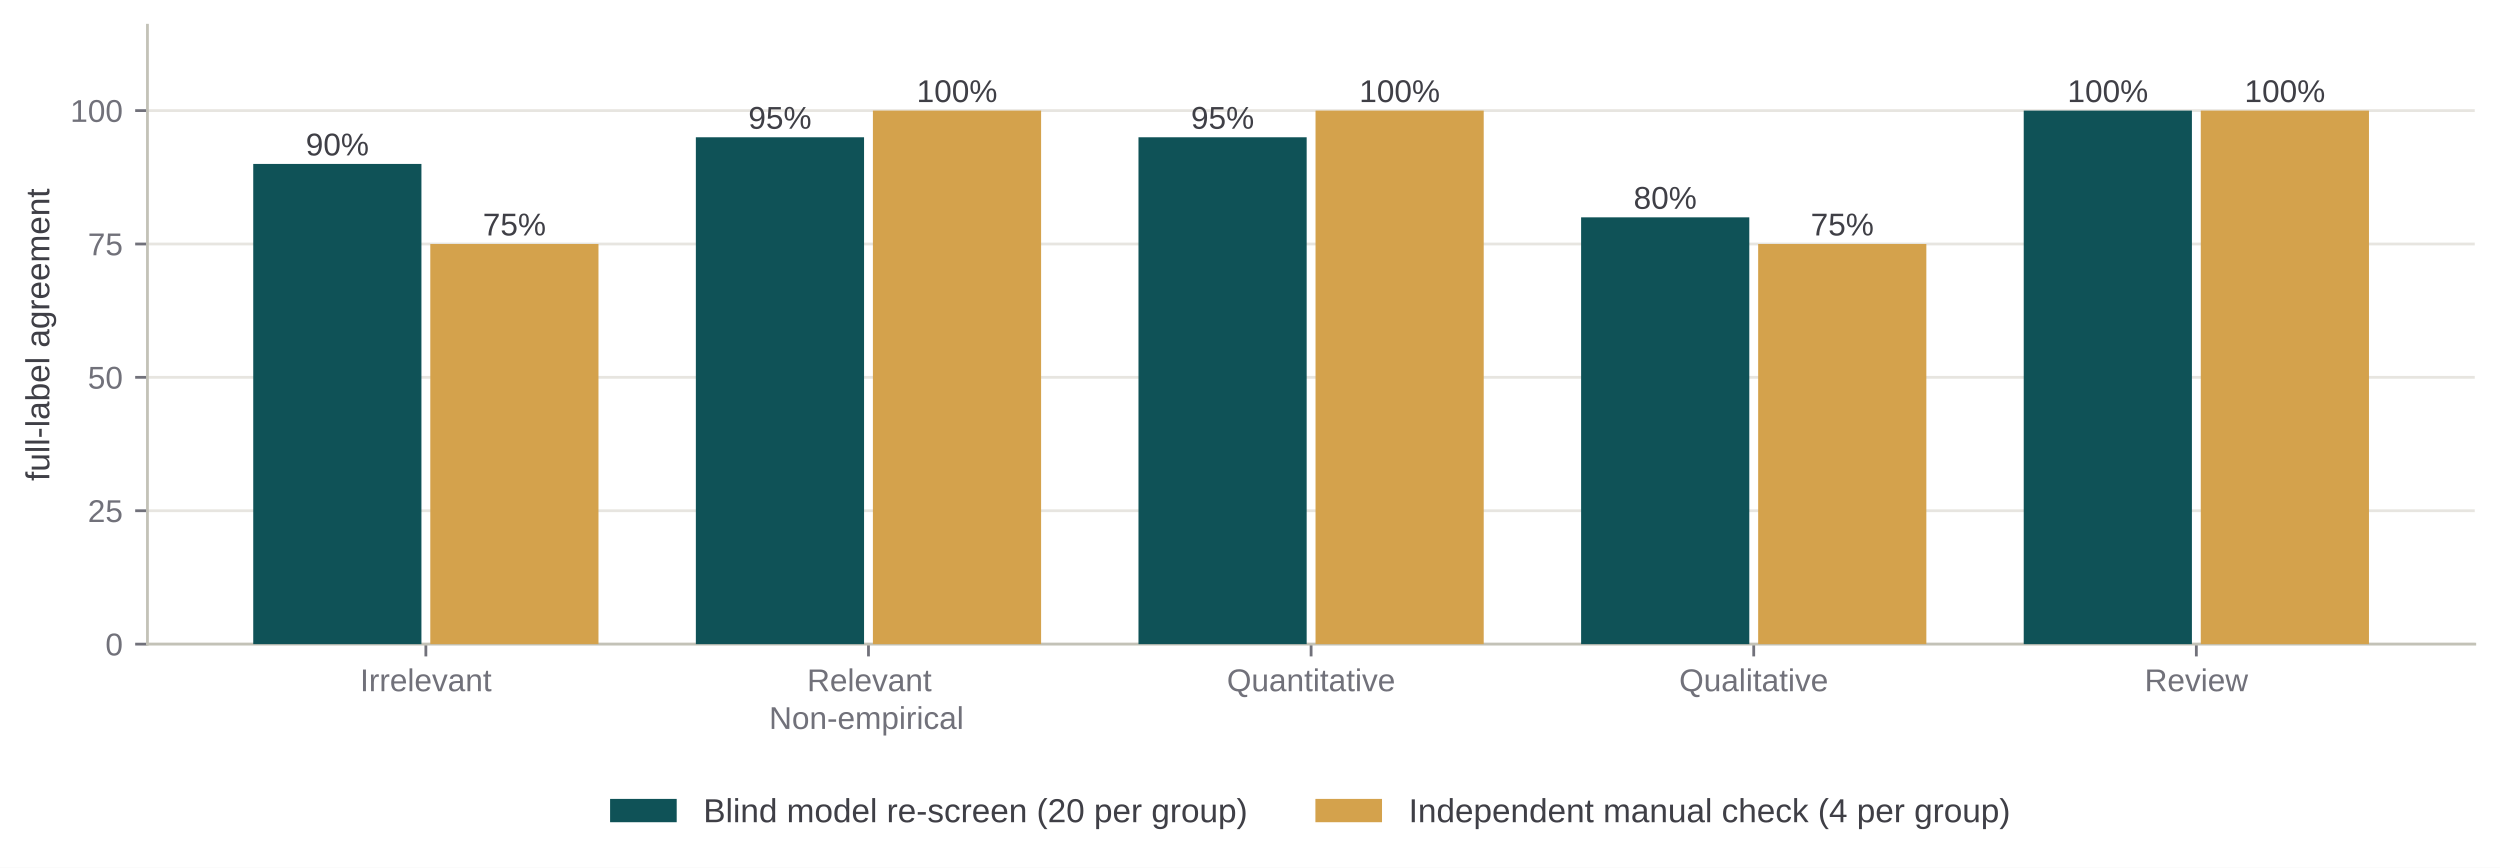
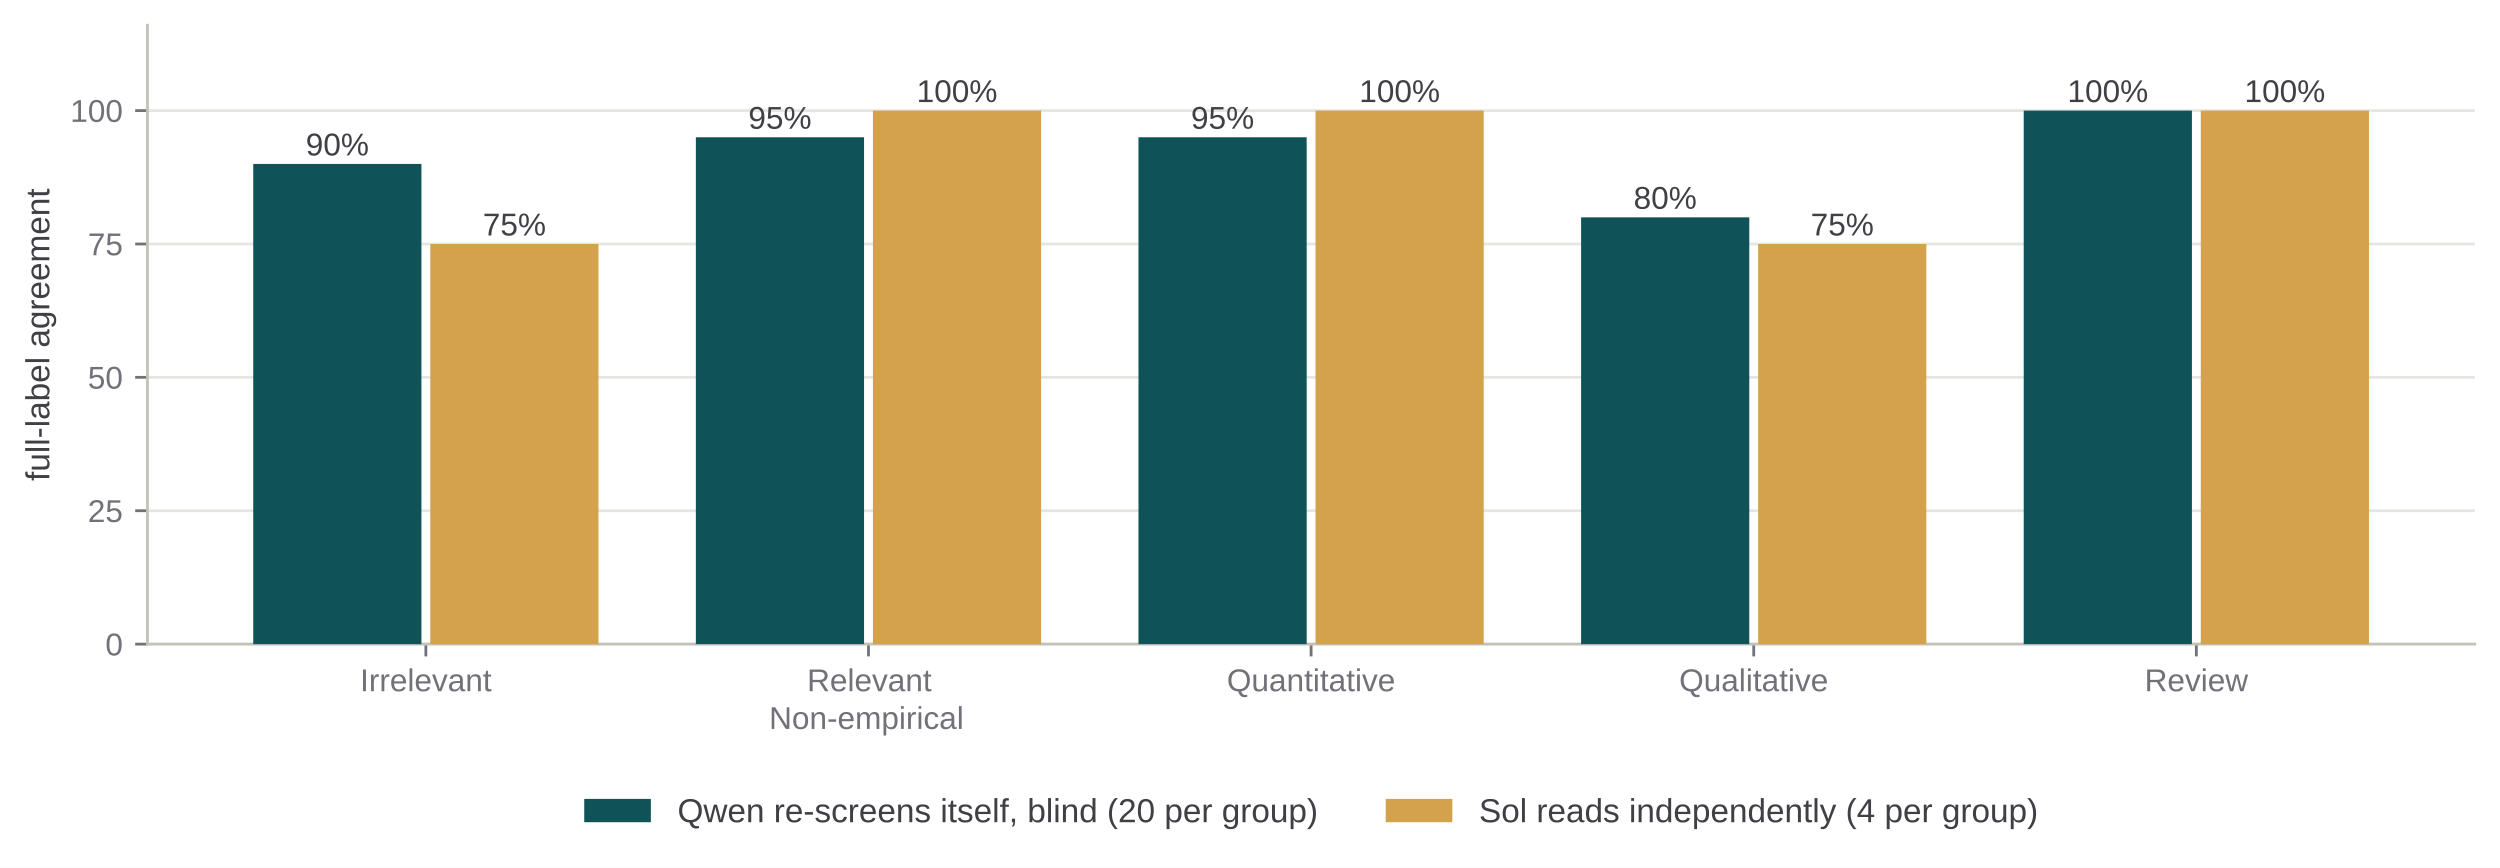
<svg xmlns="http://www.w3.org/2000/svg" xmlns:xlink="http://www.w3.org/1999/xlink" width="713.076pt" height="247.508pt" viewBox="0 0 713.076 247.508" version="1.1">
  <defs>
    <style type="text/css">*{stroke-linejoin: round; stroke-linecap: butt}</style>
  </defs>
  <g id="figure_1">
    <g id="patch_1">
      <path d="M -0 247.508  L 713.076 247.508  L 713.076 0  L -0 0  z " style="fill: #ffffff" />
    </g>
    <g id="axes_1">
      <g id="patch_2">
        <path d="M 42.056 183.723  L 705.876 183.723  L 705.876 7.2  L 42.056 7.2  z " style="fill: #ffffff" />
      </g>
      <g id="matplotlib.axis_1">
        <g id="xtick_1">
          <g id="line2d_1">
            <defs>
-               <path id="mc8c748735e" d="M 0 0  L 0 3.5  " style="stroke: #71717a; stroke-width: 0.8" />
+               <path id="mcea3afaeb8" d="M 0 0  L 0 3.5  " style="stroke: #71717a; stroke-width: 0.8" />
            </defs>
            <g>
-               <use xlink:href="#mc8c748735e" x="121.467" y="183.723" style="fill: #71717a; stroke: #71717a; stroke-width: 0.8" />
+               <use xlink:href="#mcea3afaeb8" x="121.467" y="183.723" style="fill: #71717a; stroke: #71717a; stroke-width: 0.8" />
            </g>
          </g>
          <g id="text_1">
            <text style="fill: #71717a; font: 9px 'IBM Plex Sans', 'system-ui', 'Helvetica Neue', 'Arial', sans-serif; text-anchor: middle" x="121.467" y="197.15" transform="rotate(-0 121.4667 197.1498)">Irrelevant</text>
          </g>
        </g>
        <g id="xtick_2">
          <g id="line2d_2">
            <g>
-               <use xlink:href="#mc8c748735e" x="247.716" y="183.723" style="fill: #71717a; stroke: #71717a; stroke-width: 0.8" />
+               <use xlink:href="#mcea3afaeb8" x="247.716" y="183.723" style="fill: #71717a; stroke: #71717a; stroke-width: 0.8" />
            </g>
          </g>
          <g id="text_2">
            <text style="fill: #71717a; font: 9px 'IBM Plex Sans', 'system-ui', 'Helvetica Neue', 'Arial', sans-serif" transform="translate(230.2154 197.1498)">Relevant</text>
            <text style="fill: #71717a; font: 9px 'IBM Plex Sans', 'system-ui', 'Helvetica Neue', 'Arial', sans-serif" transform="translate(219.3788 207.9202)">Non-empirical</text>
          </g>
        </g>
        <g id="xtick_3">
          <g id="line2d_3">
            <g>
-               <use xlink:href="#mc8c748735e" x="373.966" y="183.723" style="fill: #71717a; stroke: #71717a; stroke-width: 0.8" />
+               <use xlink:href="#mcea3afaeb8" x="373.966" y="183.723" style="fill: #71717a; stroke: #71717a; stroke-width: 0.8" />
            </g>
          </g>
          <g id="text_3">
            <text style="fill: #71717a; font: 9px 'IBM Plex Sans', 'system-ui', 'Helvetica Neue', 'Arial', sans-serif; text-anchor: middle" x="373.966" y="197.15" transform="rotate(-0 373.9657 197.1498)">Quantitative</text>
          </g>
        </g>
        <g id="xtick_4">
          <g id="line2d_4">
            <g>
-               <use xlink:href="#mc8c748735e" x="500.215" y="183.723" style="fill: #71717a; stroke: #71717a; stroke-width: 0.8" />
+               <use xlink:href="#mcea3afaeb8" x="500.215" y="183.723" style="fill: #71717a; stroke: #71717a; stroke-width: 0.8" />
            </g>
          </g>
          <g id="text_4">
            <text style="fill: #71717a; font: 9px 'IBM Plex Sans', 'system-ui', 'Helvetica Neue', 'Arial', sans-serif; text-anchor: middle" x="500.215" y="197.15" transform="rotate(-0 500.2152 197.1498)">Qualitative</text>
          </g>
        </g>
        <g id="xtick_5">
          <g id="line2d_5">
            <g>
-               <use xlink:href="#mc8c748735e" x="626.465" y="183.723" style="fill: #71717a; stroke: #71717a; stroke-width: 0.8" />
+               <use xlink:href="#mcea3afaeb8" x="626.465" y="183.723" style="fill: #71717a; stroke: #71717a; stroke-width: 0.8" />
            </g>
          </g>
          <g id="text_5">
            <text style="fill: #71717a; font: 9px 'IBM Plex Sans', 'system-ui', 'Helvetica Neue', 'Arial', sans-serif; text-anchor: middle" x="626.465" y="197.15" transform="rotate(-0 626.4648 197.1498)">Review</text>
          </g>
        </g>
      </g>
      <g id="matplotlib.axis_2">
        <g id="ytick_1">
          <g id="line2d_6">
-             <path d="M 42.056 183.723  L 705.876 183.723  " clip-path="url(#pbbc123fa93)" style="fill: none; stroke: #e7e5e0; stroke-width: 0.8; stroke-linecap: square" />
+             <path d="M 42.056 183.723  L 705.876 183.723  " clip-path="url(#pd1a07d02cf)" style="fill: none; stroke: #e7e5e0; stroke-width: 0.8; stroke-linecap: square" />
          </g>
          <g id="line2d_7">
            <defs>
-               <path id="md704249517" d="M 0 0  L -3.5 0  " style="stroke: #71717a; stroke-width: 0.8" />
+               <path id="me6acffd59d" d="M 0 0  L -3.5 0  " style="stroke: #71717a; stroke-width: 0.8" />
            </defs>
            <g>
-               <use xlink:href="#md704249517" x="42.056" y="183.723" style="fill: #71717a; stroke: #71717a; stroke-width: 0.8" />
+               <use xlink:href="#me6acffd59d" x="42.056" y="183.723" style="fill: #71717a; stroke: #71717a; stroke-width: 0.8" />
            </g>
          </g>
          <g id="text_6">
            <text style="fill: #71717a; font: 9px 'IBM Plex Sans', 'system-ui', 'Helvetica Neue', 'Arial', sans-serif; text-anchor: end" x="35.056" y="186.936" transform="rotate(-0 35.0557 186.9365)">0</text>
          </g>
        </g>
        <g id="ytick_2">
          <g id="line2d_8">
-             <path d="M 42.056 145.679  L 705.876 145.679  " clip-path="url(#pbbc123fa93)" style="fill: none; stroke: #e7e5e0; stroke-width: 0.8; stroke-linecap: square" />
+             <path d="M 42.056 145.679  L 705.876 145.679  " clip-path="url(#pd1a07d02cf)" style="fill: none; stroke: #e7e5e0; stroke-width: 0.8; stroke-linecap: square" />
          </g>
          <g id="line2d_9">
            <g>
-               <use xlink:href="#md704249517" x="42.056" y="145.679" style="fill: #71717a; stroke: #71717a; stroke-width: 0.8" />
+               <use xlink:href="#me6acffd59d" x="42.056" y="145.679" style="fill: #71717a; stroke: #71717a; stroke-width: 0.8" />
            </g>
          </g>
          <g id="text_7">
            <text style="fill: #71717a; font: 9px 'IBM Plex Sans', 'system-ui', 'Helvetica Neue', 'Arial', sans-serif; text-anchor: end" x="35.056" y="148.893" transform="rotate(-0 35.0557 148.8927)">25</text>
          </g>
        </g>
        <g id="ytick_3">
          <g id="line2d_10">
-             <path d="M 42.056 107.636  L 705.876 107.636  " clip-path="url(#pbbc123fa93)" style="fill: none; stroke: #e7e5e0; stroke-width: 0.8; stroke-linecap: square" />
+             <path d="M 42.056 107.636  L 705.876 107.636  " clip-path="url(#pd1a07d02cf)" style="fill: none; stroke: #e7e5e0; stroke-width: 0.8; stroke-linecap: square" />
          </g>
          <g id="line2d_11">
            <g>
-               <use xlink:href="#md704249517" x="42.056" y="107.636" style="fill: #71717a; stroke: #71717a; stroke-width: 0.8" />
+               <use xlink:href="#me6acffd59d" x="42.056" y="107.636" style="fill: #71717a; stroke: #71717a; stroke-width: 0.8" />
            </g>
          </g>
          <g id="text_8">
            <text style="fill: #71717a; font: 9px 'IBM Plex Sans', 'system-ui', 'Helvetica Neue', 'Arial', sans-serif; text-anchor: end" x="35.056" y="110.849" transform="rotate(-0 35.0557 110.8489)">50</text>
          </g>
        </g>
        <g id="ytick_4">
          <g id="line2d_12">
-             <path d="M 42.056 69.592  L 705.876 69.592  " clip-path="url(#pbbc123fa93)" style="fill: none; stroke: #e7e5e0; stroke-width: 0.8; stroke-linecap: square" />
+             <path d="M 42.056 69.592  L 705.876 69.592  " clip-path="url(#pd1a07d02cf)" style="fill: none; stroke: #e7e5e0; stroke-width: 0.8; stroke-linecap: square" />
          </g>
          <g id="line2d_13">
            <g>
-               <use xlink:href="#md704249517" x="42.056" y="69.592" style="fill: #71717a; stroke: #71717a; stroke-width: 0.8" />
+               <use xlink:href="#me6acffd59d" x="42.056" y="69.592" style="fill: #71717a; stroke: #71717a; stroke-width: 0.8" />
            </g>
          </g>
          <g id="text_9">
            <text style="fill: #71717a; font: 9px 'IBM Plex Sans', 'system-ui', 'Helvetica Neue', 'Arial', sans-serif; text-anchor: end" x="35.056" y="72.805" transform="rotate(-0 35.0557 72.8051)">75</text>
          </g>
        </g>
        <g id="ytick_5">
          <g id="line2d_14">
-             <path d="M 42.056 31.548  L 705.876 31.548  " clip-path="url(#pbbc123fa93)" style="fill: none; stroke: #e7e5e0; stroke-width: 0.8; stroke-linecap: square" />
+             <path d="M 42.056 31.548  L 705.876 31.548  " clip-path="url(#pd1a07d02cf)" style="fill: none; stroke: #e7e5e0; stroke-width: 0.8; stroke-linecap: square" />
          </g>
          <g id="line2d_15">
            <g>
-               <use xlink:href="#md704249517" x="42.056" y="31.548" style="fill: #71717a; stroke: #71717a; stroke-width: 0.8" />
+               <use xlink:href="#me6acffd59d" x="42.056" y="31.548" style="fill: #71717a; stroke: #71717a; stroke-width: 0.8" />
            </g>
          </g>
          <g id="text_10">
            <text style="fill: #71717a; font: 9px 'IBM Plex Sans', 'system-ui', 'Helvetica Neue', 'Arial', sans-serif; text-anchor: end" x="35.056" y="34.761" transform="rotate(-0 35.0557 34.76131)">100</text>
          </g>
        </g>
        <g id="text_11">
          <text style="fill: #3f3f46; font: 9.5px 'IBM Plex Sans', 'system-ui', 'Helvetica Neue', 'Arial', sans-serif; text-anchor: middle" x="14.059" y="95.462" transform="rotate(-90 14.0593 95.4616)">full-label agreement</text>
        </g>
      </g>
      <g id="patch_3">
        <path d="M 42.056 183.723  L 42.056 7.2  " style="fill: none; stroke: #c3c2b7; stroke-width: 0.8; stroke-linejoin: miter; stroke-linecap: square" />
      </g>
      <g id="patch_4">
        <path d="M 42.056 183.723  L 705.876 183.723  " style="fill: none; stroke: #c3c2b7; stroke-width: 0.8; stroke-linejoin: miter; stroke-linecap: square" />
      </g>
      <g id="patch_5">
-         <path d="M 72.229 183.723  L 120.204 183.723  L 120.204 46.766  L 72.229 46.766  z " clip-path="url(#pbbc123fa93)" style="fill: #0f5257" />
+         <path d="M 72.229 183.723  L 120.204 183.723  L 120.204 46.766  L 72.229 46.766  z " clip-path="url(#pd1a07d02cf)" style="fill: #0f5257" />
      </g>
      <g id="patch_6">
-         <path d="M 198.479 183.723  L 246.454 183.723  L 246.454 39.157  L 198.479 39.157  z " clip-path="url(#pbbc123fa93)" style="fill: #0f5257" />
+         <path d="M 198.479 183.723  L 246.454 183.723  L 246.454 39.157  L 198.479 39.157  z " clip-path="url(#pd1a07d02cf)" style="fill: #0f5257" />
      </g>
      <g id="patch_7">
-         <path d="M 324.728 183.723  L 372.703 183.723  L 372.703 39.157  L 324.728 39.157  z " clip-path="url(#pbbc123fa93)" style="fill: #0f5257" />
+         <path d="M 324.728 183.723  L 372.703 183.723  L 372.703 39.157  L 324.728 39.157  z " clip-path="url(#pd1a07d02cf)" style="fill: #0f5257" />
      </g>
      <g id="patch_8">
-         <path d="M 450.978 183.723  L 498.953 183.723  L 498.953 61.983  L 450.978 61.983  z " clip-path="url(#pbbc123fa93)" style="fill: #0f5257" />
+         <path d="M 450.978 183.723  L 498.953 183.723  L 498.953 61.983  L 450.978 61.983  z " clip-path="url(#pd1a07d02cf)" style="fill: #0f5257" />
      </g>
      <g id="patch_9">
-         <path d="M 577.227 183.723  L 625.202 183.723  L 625.202 31.548  L 577.227 31.548  z " clip-path="url(#pbbc123fa93)" style="fill: #0f5257" />
+         <path d="M 577.227 183.723  L 625.202 183.723  L 625.202 31.548  L 577.227 31.548  z " clip-path="url(#pd1a07d02cf)" style="fill: #0f5257" />
      </g>
      <g id="patch_10">
-         <path d="M 122.729 183.723  L 170.704 183.723  L 170.704 69.592  L 122.729 69.592  z " clip-path="url(#pbbc123fa93)" style="fill: #d4a24c" />
+         <path d="M 122.729 183.723  L 170.704 183.723  L 170.704 69.592  L 122.729 69.592  z " clip-path="url(#pd1a07d02cf)" style="fill: #d4a24c" />
      </g>
      <g id="patch_11">
-         <path d="M 248.979 183.723  L 296.953 183.723  L 296.953 31.548  L 248.979 31.548  z " clip-path="url(#pbbc123fa93)" style="fill: #d4a24c" />
+         <path d="M 248.979 183.723  L 296.953 183.723  L 296.953 31.548  L 248.979 31.548  z " clip-path="url(#pd1a07d02cf)" style="fill: #d4a24c" />
      </g>
      <g id="patch_12">
-         <path d="M 375.228 183.723  L 423.203 183.723  L 423.203 31.548  L 375.228 31.548  z " clip-path="url(#pbbc123fa93)" style="fill: #d4a24c" />
+         <path d="M 375.228 183.723  L 423.203 183.723  L 423.203 31.548  L 375.228 31.548  z " clip-path="url(#pd1a07d02cf)" style="fill: #d4a24c" />
      </g>
      <g id="patch_13">
-         <path d="M 501.478 183.723  L 549.453 183.723  L 549.453 69.592  L 501.478 69.592  z " clip-path="url(#pbbc123fa93)" style="fill: #d4a24c" />
+         <path d="M 501.478 183.723  L 549.453 183.723  L 549.453 69.592  L 501.478 69.592  z " clip-path="url(#pd1a07d02cf)" style="fill: #d4a24c" />
      </g>
      <g id="patch_14">
-         <path d="M 627.727 183.723  L 675.702 183.723  L 675.702 31.548  L 627.727 31.548  z " clip-path="url(#pbbc123fa93)" style="fill: #d4a24c" />
+         <path d="M 627.727 183.723  L 675.702 183.723  L 675.702 31.548  L 627.727 31.548  z " clip-path="url(#pd1a07d02cf)" style="fill: #d4a24c" />
      </g>
      <g id="text_12">
        <text style="fill: #3f3f46; font: 9px 'IBM Plex Sans', 'system-ui', 'Helvetica Neue', 'Arial', sans-serif; text-anchor: middle" x="96.217" y="44.331" transform="rotate(-0 96.21675 44.33074)">90%</text>
      </g>
      <g id="text_13">
        <text style="fill: #3f3f46; font: 9px 'IBM Plex Sans', 'system-ui', 'Helvetica Neue', 'Arial', sans-serif; text-anchor: middle" x="222.466" y="36.722" transform="rotate(-0 222.4663 36.72198)">95%</text>
      </g>
      <g id="text_14">
        <text style="fill: #3f3f46; font: 9px 'IBM Plex Sans', 'system-ui', 'Helvetica Neue', 'Arial', sans-serif; text-anchor: middle" x="348.716" y="36.722" transform="rotate(-0 348.7158 36.72198)">95%</text>
      </g>
      <g id="text_15">
        <text style="fill: #3f3f46; font: 9px 'IBM Plex Sans', 'system-ui', 'Helvetica Neue', 'Arial', sans-serif; text-anchor: middle" x="474.965" y="59.548" transform="rotate(-0 474.9653 59.54826)">80%</text>
      </g>
      <g id="text_16">
        <text style="fill: #3f3f46; font: 9px 'IBM Plex Sans', 'system-ui', 'Helvetica Neue', 'Arial', sans-serif; text-anchor: middle" x="601.215" y="29.113" transform="rotate(-0 601.2148 29.11322)">100%</text>
      </g>
      <g id="text_17">
        <text style="fill: #3f3f46; font: 9px 'IBM Plex Sans', 'system-ui', 'Helvetica Neue', 'Arial', sans-serif; text-anchor: middle" x="146.717" y="67.157" transform="rotate(-0 146.7166 67.15702)">75%</text>
      </g>
      <g id="text_18">
        <text style="fill: #3f3f46; font: 9px 'IBM Plex Sans', 'system-ui', 'Helvetica Neue', 'Arial', sans-serif; text-anchor: middle" x="272.966" y="29.113" transform="rotate(-0 272.9661 29.11322)">100%</text>
      </g>
      <g id="text_19">
        <text style="fill: #3f3f46; font: 9px 'IBM Plex Sans', 'system-ui', 'Helvetica Neue', 'Arial', sans-serif; text-anchor: middle" x="399.216" y="29.113" transform="rotate(-0 399.2156 29.11322)">100%</text>
      </g>
      <g id="text_20">
        <text style="fill: #3f3f46; font: 9px 'IBM Plex Sans', 'system-ui', 'Helvetica Neue', 'Arial', sans-serif; text-anchor: middle" x="525.465" y="67.157" transform="rotate(-0 525.4651 67.15702)">75%</text>
      </g>
      <g id="text_21">
        <text style="fill: #3f3f46; font: 9px 'IBM Plex Sans', 'system-ui', 'Helvetica Neue', 'Arial', sans-serif; text-anchor: middle" x="651.715" y="29.113" transform="rotate(-0 651.7147 29.11322)">100%</text>
      </g>
      <g id="legend_1">
        <g id="patch_15">
-           <path d="M 174.016 234.522  L 193.016 234.522  L 193.016 227.872  L 174.016 227.872  z " style="fill: #0f5257" />
+           <path d="M 166.642 234.522  L 185.642 234.522  L 185.642 227.872  L 166.642 227.872  z " style="fill: #0f5257" />
        </g>
        <g id="text_22">
-           <text style="fill: #3f3f46; font: 9.5px 'IBM Plex Sans', 'system-ui', 'Helvetica Neue', 'Arial', sans-serif; text-anchor: start" x="200.616" y="234.522" transform="rotate(-0 200.6159 234.5217)">Blind model re-screen (20 per group)</text>
+           <text style="fill: #3f3f46; font: 9.5px 'IBM Plex Sans', 'system-ui', 'Helvetica Neue', 'Arial', sans-serif; text-anchor: start" x="193.242" y="234.522" transform="rotate(-0 193.2423 234.5217)">Qwen re-screens itself, blind (20 per group)</text>
        </g>
        <g id="patch_16">
-           <path d="M 375.192 234.522  L 394.192 234.522  L 394.192 227.872  L 375.192 227.872  z " style="fill: #d4a24c" />
+           <path d="M 395.252 234.522  L 414.252 234.522  L 414.252 227.872  L 395.252 227.872  z " style="fill: #d4a24c" />
        </g>
        <g id="text_23">
-           <text style="fill: #3f3f46; font: 9.5px 'IBM Plex Sans', 'system-ui', 'Helvetica Neue', 'Arial', sans-serif; text-anchor: start" x="401.792" y="234.522" transform="rotate(-0 401.7918 234.5217)">Independent manual check (4 per group)</text>
+           <text style="fill: #3f3f46; font: 9.5px 'IBM Plex Sans', 'system-ui', 'Helvetica Neue', 'Arial', sans-serif; text-anchor: start" x="421.852" y="234.522" transform="rotate(-0 421.8524 234.5217)">Sol reads independently (4 per group)</text>
        </g>
      </g>
    </g>
  </g>
  <defs>
-     <clipPath id="pbbc123fa93">
+     <clipPath id="pd1a07d02cf">
      <rect x="42.056" y="7.2" width="663.82" height="176.523" />
    </clipPath>
  </defs>
</svg>
